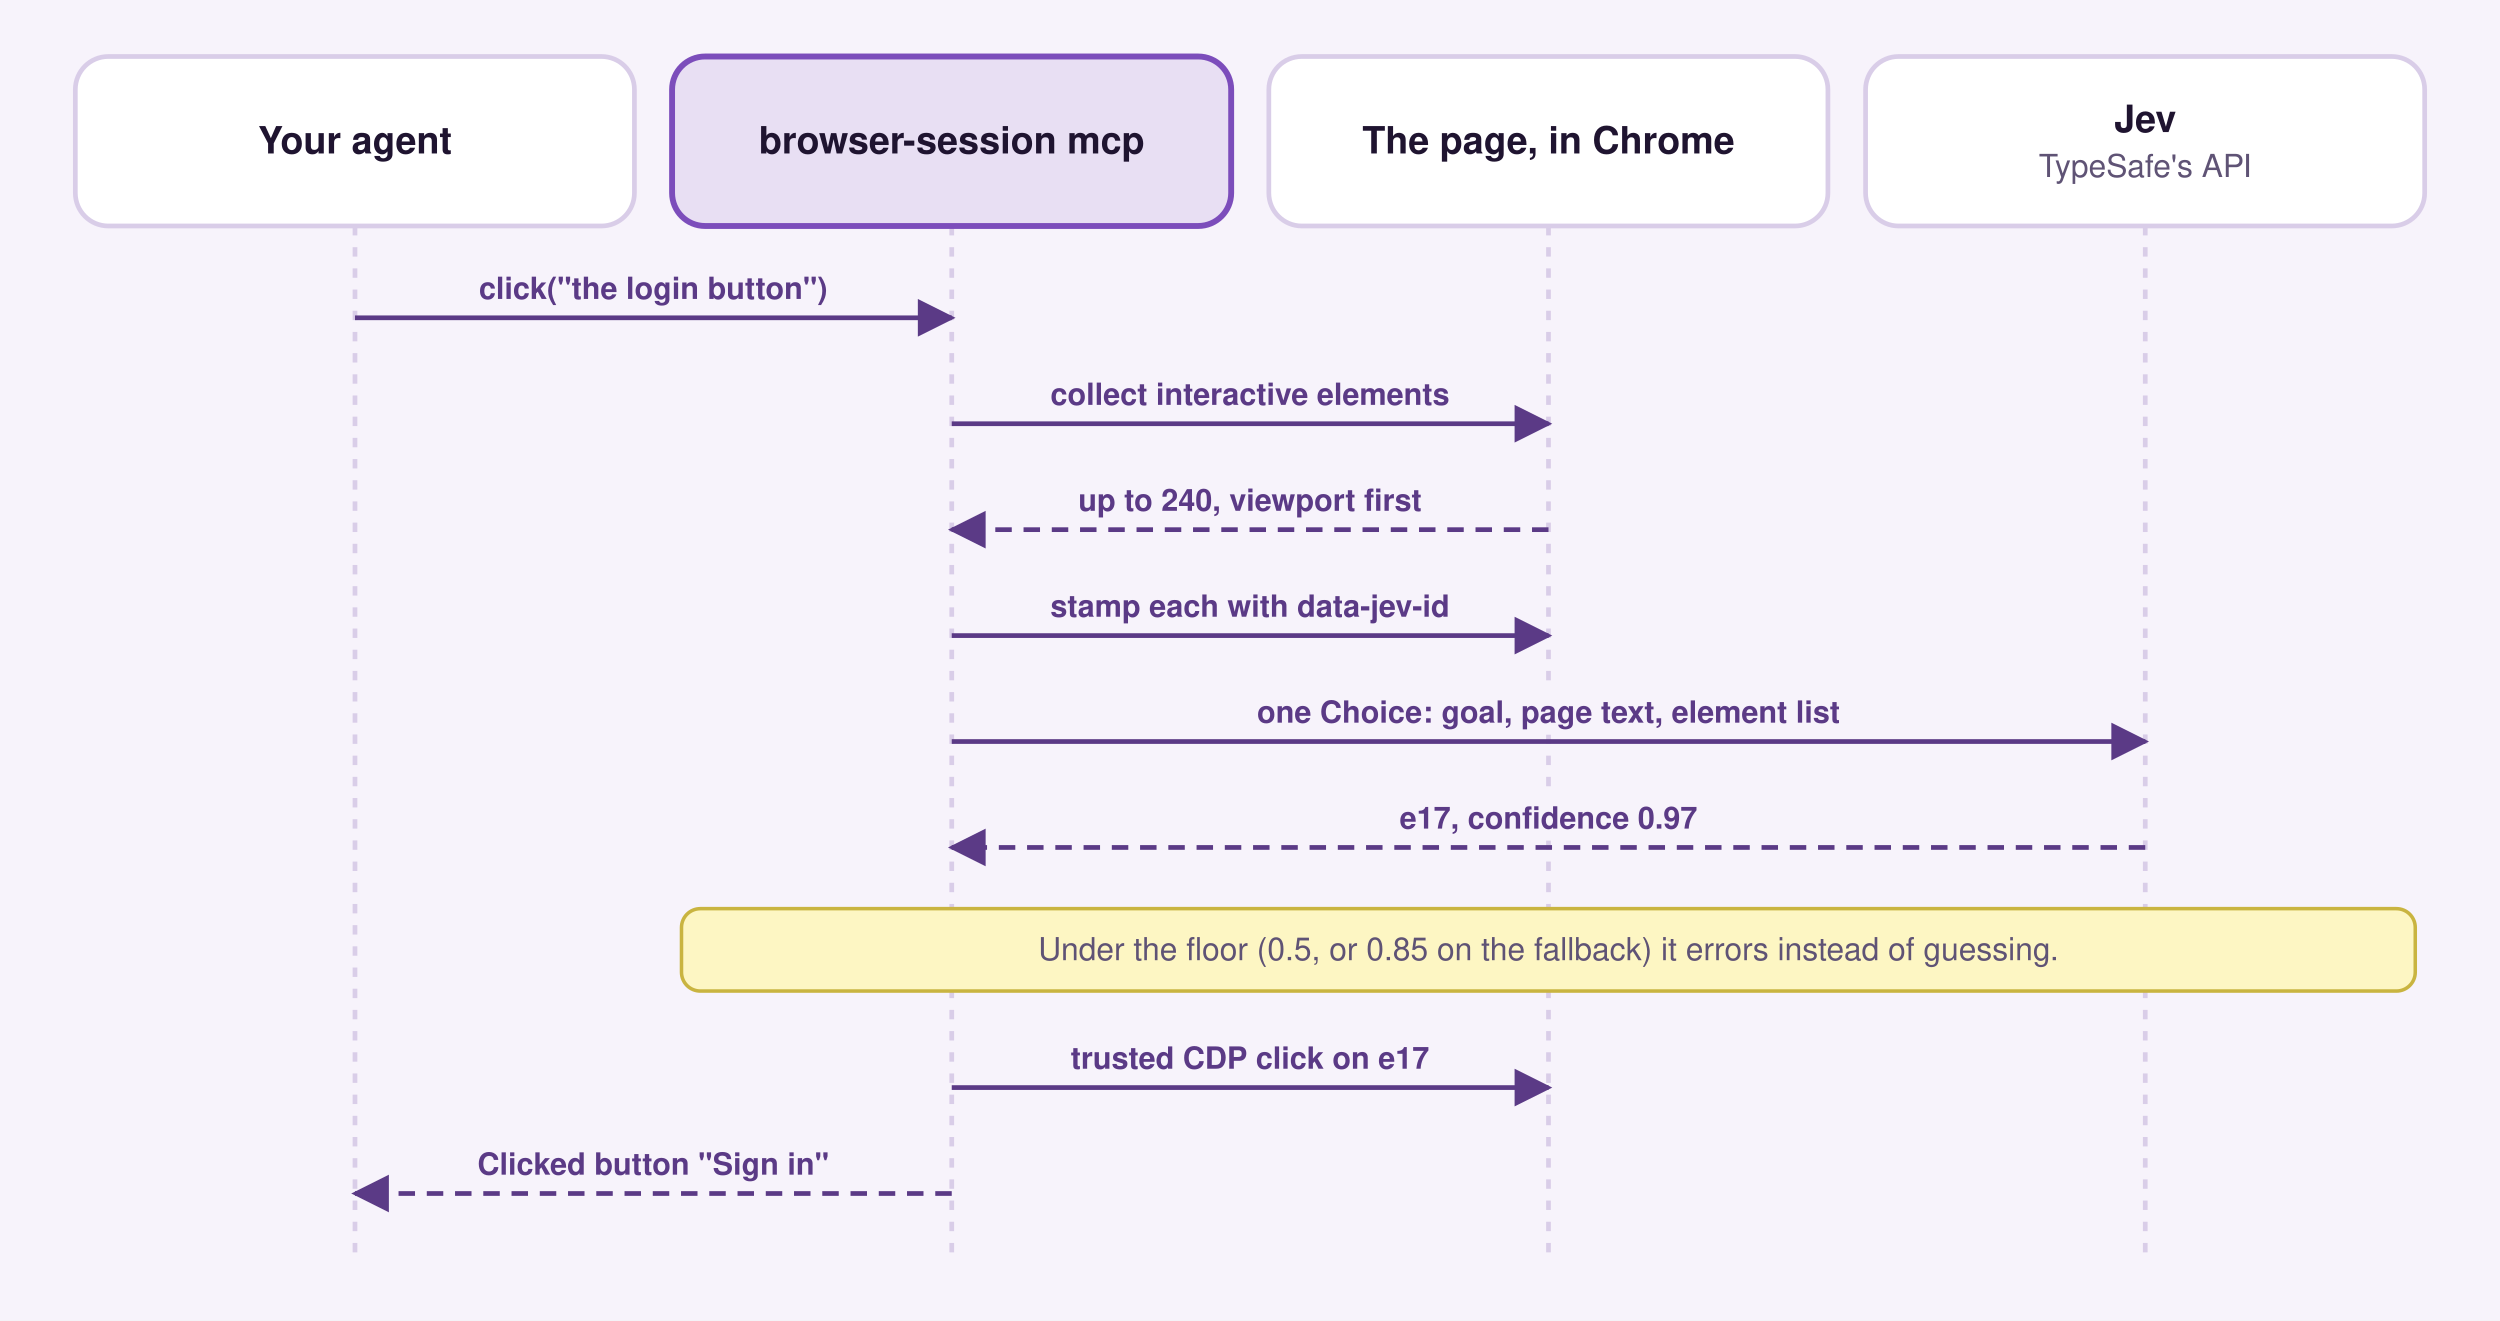
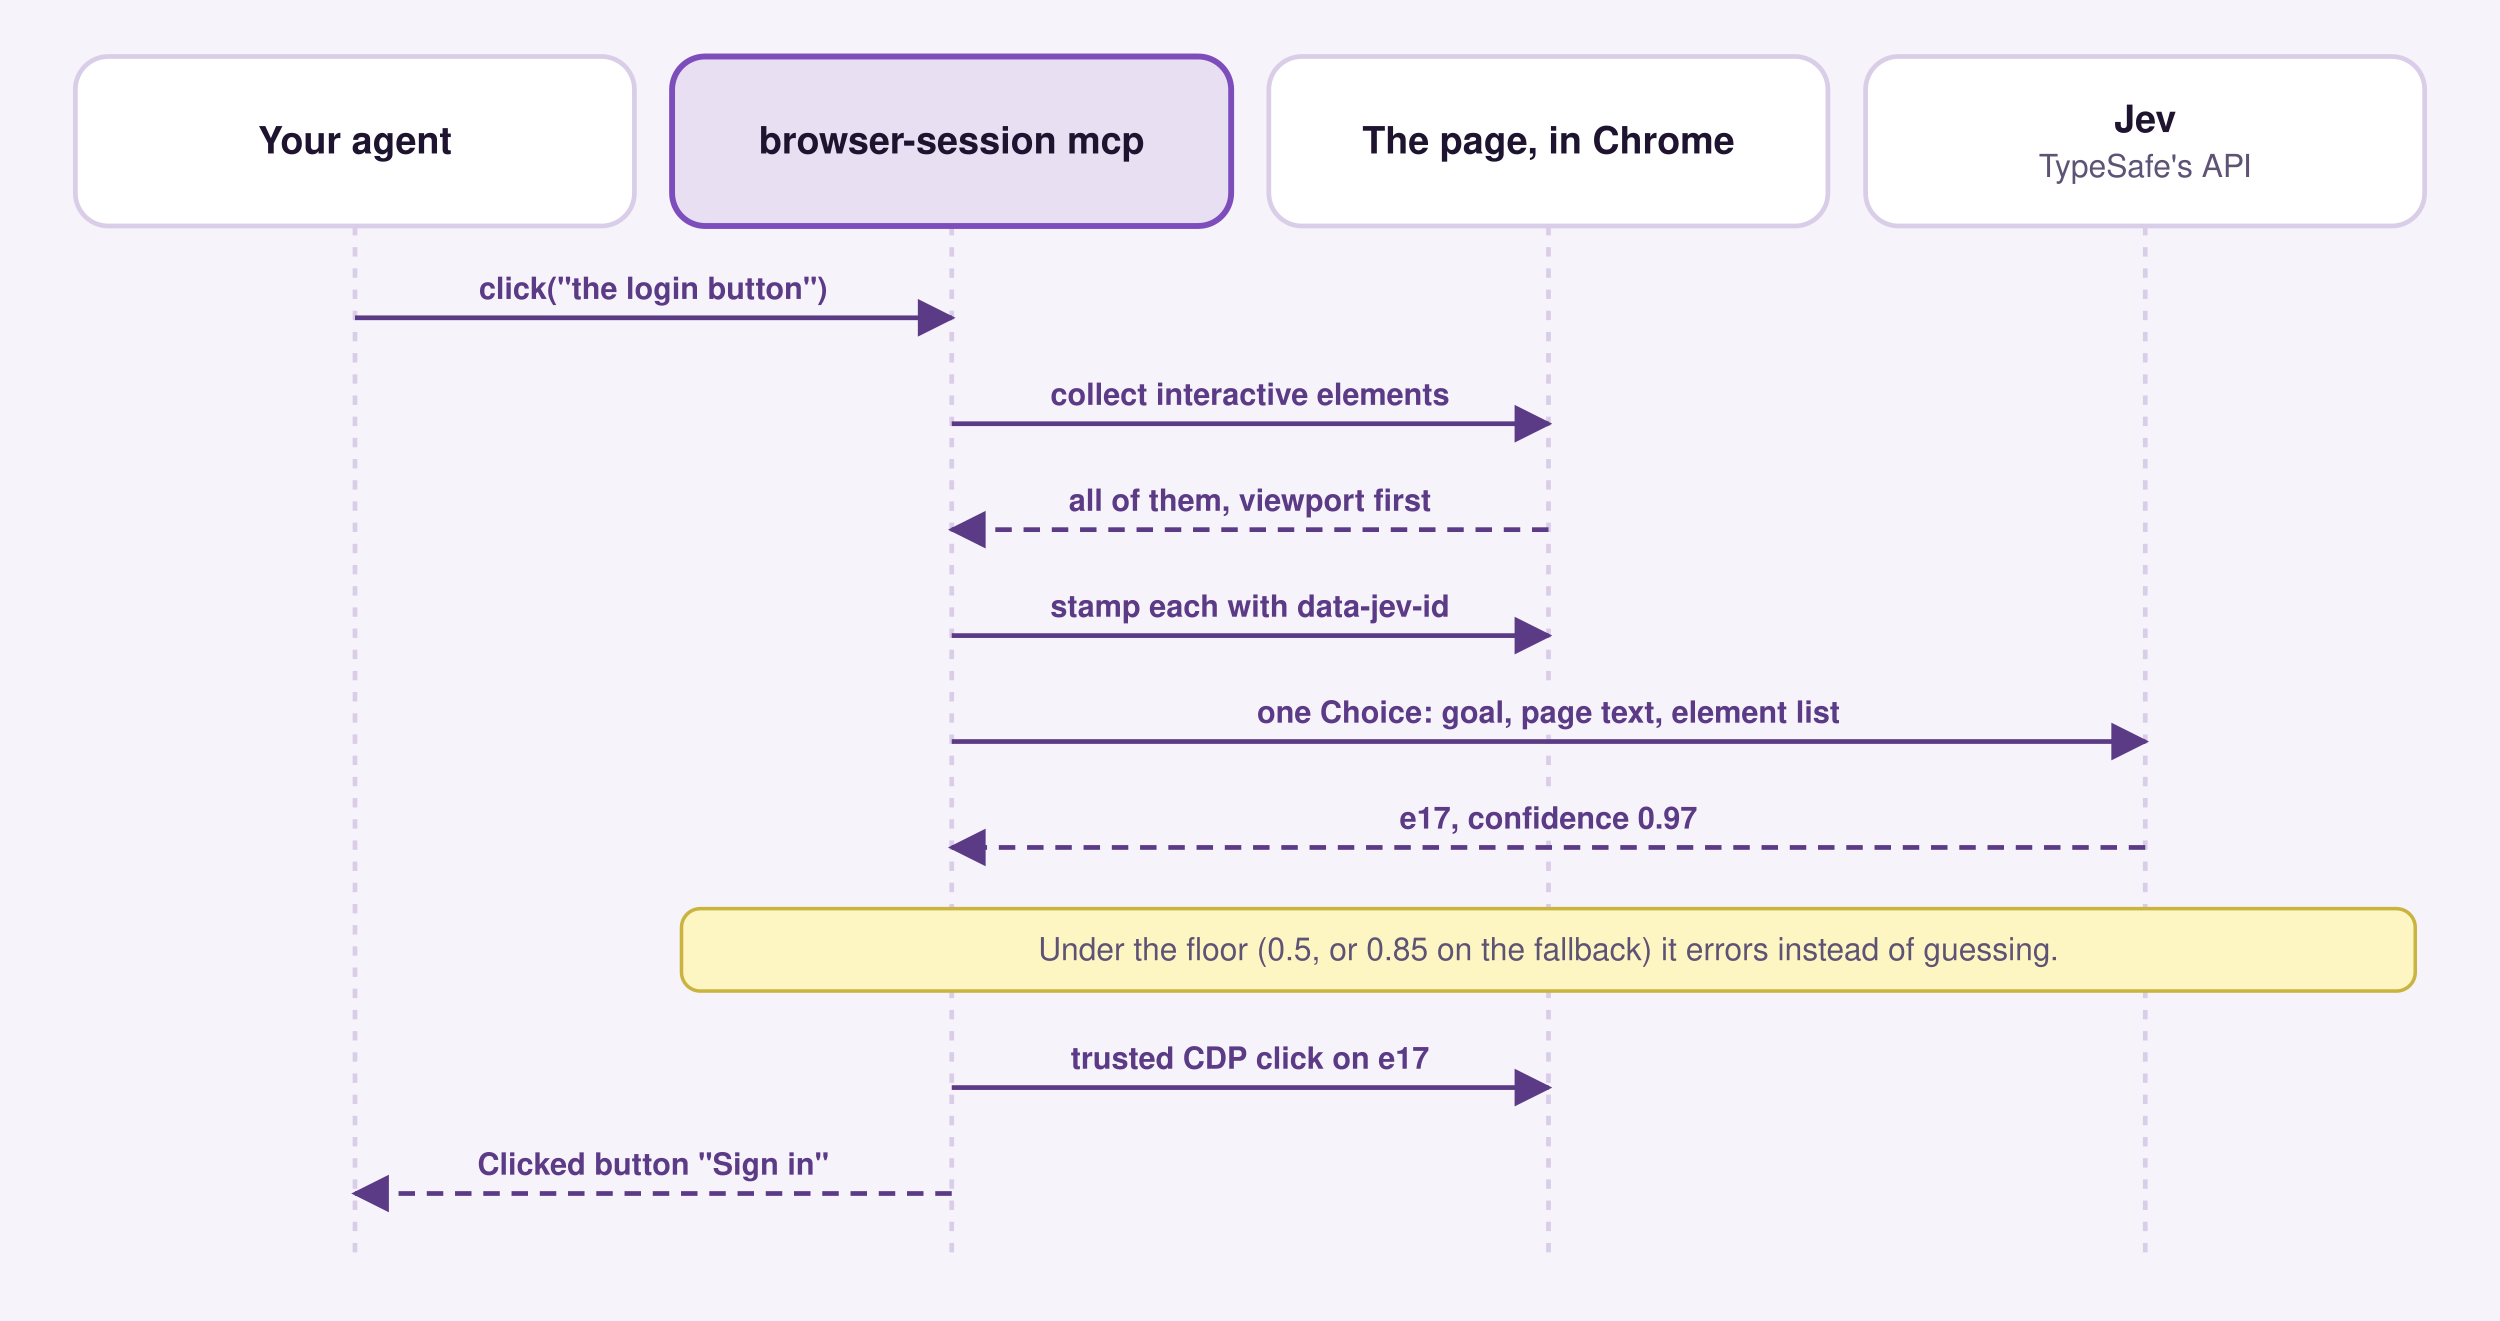
<svg xmlns="http://www.w3.org/2000/svg" viewBox="0 0 1062 561" width="1062" height="561" role="img">
  <style>
  text { font-family: -apple-system, 'Segoe UI', Helvetica, Arial, sans-serif; fill: #1f1430; }
  .bg { fill: #f7f3fb; }
  .box { fill: #ffffff; stroke: #d9cde8; stroke-width: 2; }
  .key { fill: #7c4dbb; fill-opacity: .12; stroke: #7c4dbb; stroke-width: 2.5; }
  .end { fill: #5b3a86; fill-opacity: .14; stroke: #5b3a86; stroke-width: 2; }
  .note { fill: #fdf6c3; stroke: #c9b440; stroke-width: 1.5; }
  .frame { fill: #ffffff; stroke: #d9cde8; stroke-width: 1.5; }
  .group { fill: none; stroke: #5f5375; stroke-width: 1.5; stroke-dasharray: 6 5; }
  .title { font-size: 16px; font-weight: 650; }
  .sub { font-size: 13.5px; fill: #5f5375; }
  .label { font-size: 13px; font-weight: 550; fill: #5b3a86; }
  .mono { font-family: ui-monospace, SFMono-Regular, Menlo, Consolas, monospace; font-size: 12.5px; }
  .edge { fill: none; stroke: #5b3a86; stroke-width: 2; marker-end: url(#arrow); }
  .both { marker-start: url(#arrow); }
  .ret { stroke-dasharray: 7 5; }
  .life { stroke: #d9cde8; stroke-width: 2; stroke-dasharray: 4 5; }
  .tag { fill: #f7f3fb; }
  .head { fill: #5b3a86; }
</style>
  <defs>
    <marker id="arrow" viewBox="0 0 10 10" refX="9" refY="5" markerWidth="8" markerHeight="8" orient="auto-start-reverse">
      <path class="head" d="M0 0L10 5L0 10z" />
    </marker>
  </defs>
  <rect class="bg" width="1062" height="561" />
  <line class="life" x1="150.8" y1="96" x2="150.8" y2="537" />
  <line class="life" x1="404.3" y1="96" x2="404.3" y2="537" />
  <line class="life" x1="657.8" y1="96" x2="657.8" y2="537" />
  <line class="life" x1="911.3" y1="96" x2="911.3" y2="537" />
  <rect class="box" x="32" y="24" width="237.5" height="72" rx="14" />
  <text class="title" x="150.8" y="65.2" text-anchor="middle">Your agent</text>
  <rect class="key" x="285.5" y="24" width="237.5" height="72" rx="14" />
  <text class="title" x="404.3" y="65.2" text-anchor="middle">browser-session mcp</text>
  <rect class="box" x="539" y="24" width="237.5" height="72" rx="14" />
  <text class="title" x="657.8" y="65.2" text-anchor="middle">The page, in Chrome</text>
  <rect class="box" x="792.5" y="24" width="237.5" height="72" rx="14" />
  <text class="title" x="911.3" y="56.1" text-anchor="middle">Jev</text>
  <text class="sub" x="911.3" y="75.2" text-anchor="middle">TypeSafe's API</text>
  <rect class="tag" x="183.8" y="113" width="187.5" height="19" rx="5" />
  <text class="label" x="277.5" y="127" text-anchor="middle">click("the login button")</text>
  <path class="edge" d="M150.8 135L404.3 135" />
  <rect class="tag" x="426.7" y="158" width="208.6" height="19" rx="5" />
  <text class="label" x="531" y="172" text-anchor="middle">collect interactive elements</text>
  <path class="edge" d="M404.3 180L657.8 180" />
-   <rect class="tag" x="437.3" y="203" width="187.5" height="19" rx="5" />
-   <text class="label" x="531" y="217" text-anchor="middle">up to 240, viewport first</text>
+   <rect class="tag" x="430.2" y="203" width="201.5" height="19" rx="5" />
+   <text class="label" x="531" y="217" text-anchor="middle">all of them, viewport first</text>
  <path class="edge ret" d="M657.8 225L404.3 225" />
  <rect class="tag" x="430.2" y="248" width="201.5" height="19" rx="5" />
  <text class="label" x="531" y="262" text-anchor="middle">stamp each with data-jev-id</text>
  <path class="edge" d="M404.3 270L657.8 270" />
  <rect class="tag" x="507.8" y="293" width="299.8" height="19" rx="5" />
  <text class="label" x="657.8" y="307" text-anchor="middle">one Choice: goal, page text, element list</text>
  <path class="edge" d="M404.3 315L911.3 315" />
  <rect class="tag" x="581.6" y="338" width="152.4" height="19" rx="5" />
  <text class="label" x="657.8" y="352" text-anchor="middle">e17, confidence 0.97</text>
  <path class="edge ret" d="M911.3 360L404.3 360" />
  <rect class="note" x="289.5" y="386" width="736.5" height="35" rx="8" />
  <text class="sub" x="657.8" y="407.9" text-anchor="middle">Under the floor (0.5, or 0.85 on the fallback) it errors instead of guessing.</text>
  <rect class="tag" x="440.8" y="440" width="180.5" height="19" rx="5" />
  <text class="label" x="531" y="454" text-anchor="middle">trusted CDP click on e17</text>
  <path class="edge" d="M404.3 462L657.8 462" />
  <rect class="tag" x="187.3" y="485" width="180.5" height="19" rx="5" />
  <text class="label" x="277.5" y="499" text-anchor="middle">Clicked button "Sign in"</text>
  <path class="edge ret" d="M404.3 507L150.8 507" />
</svg>
